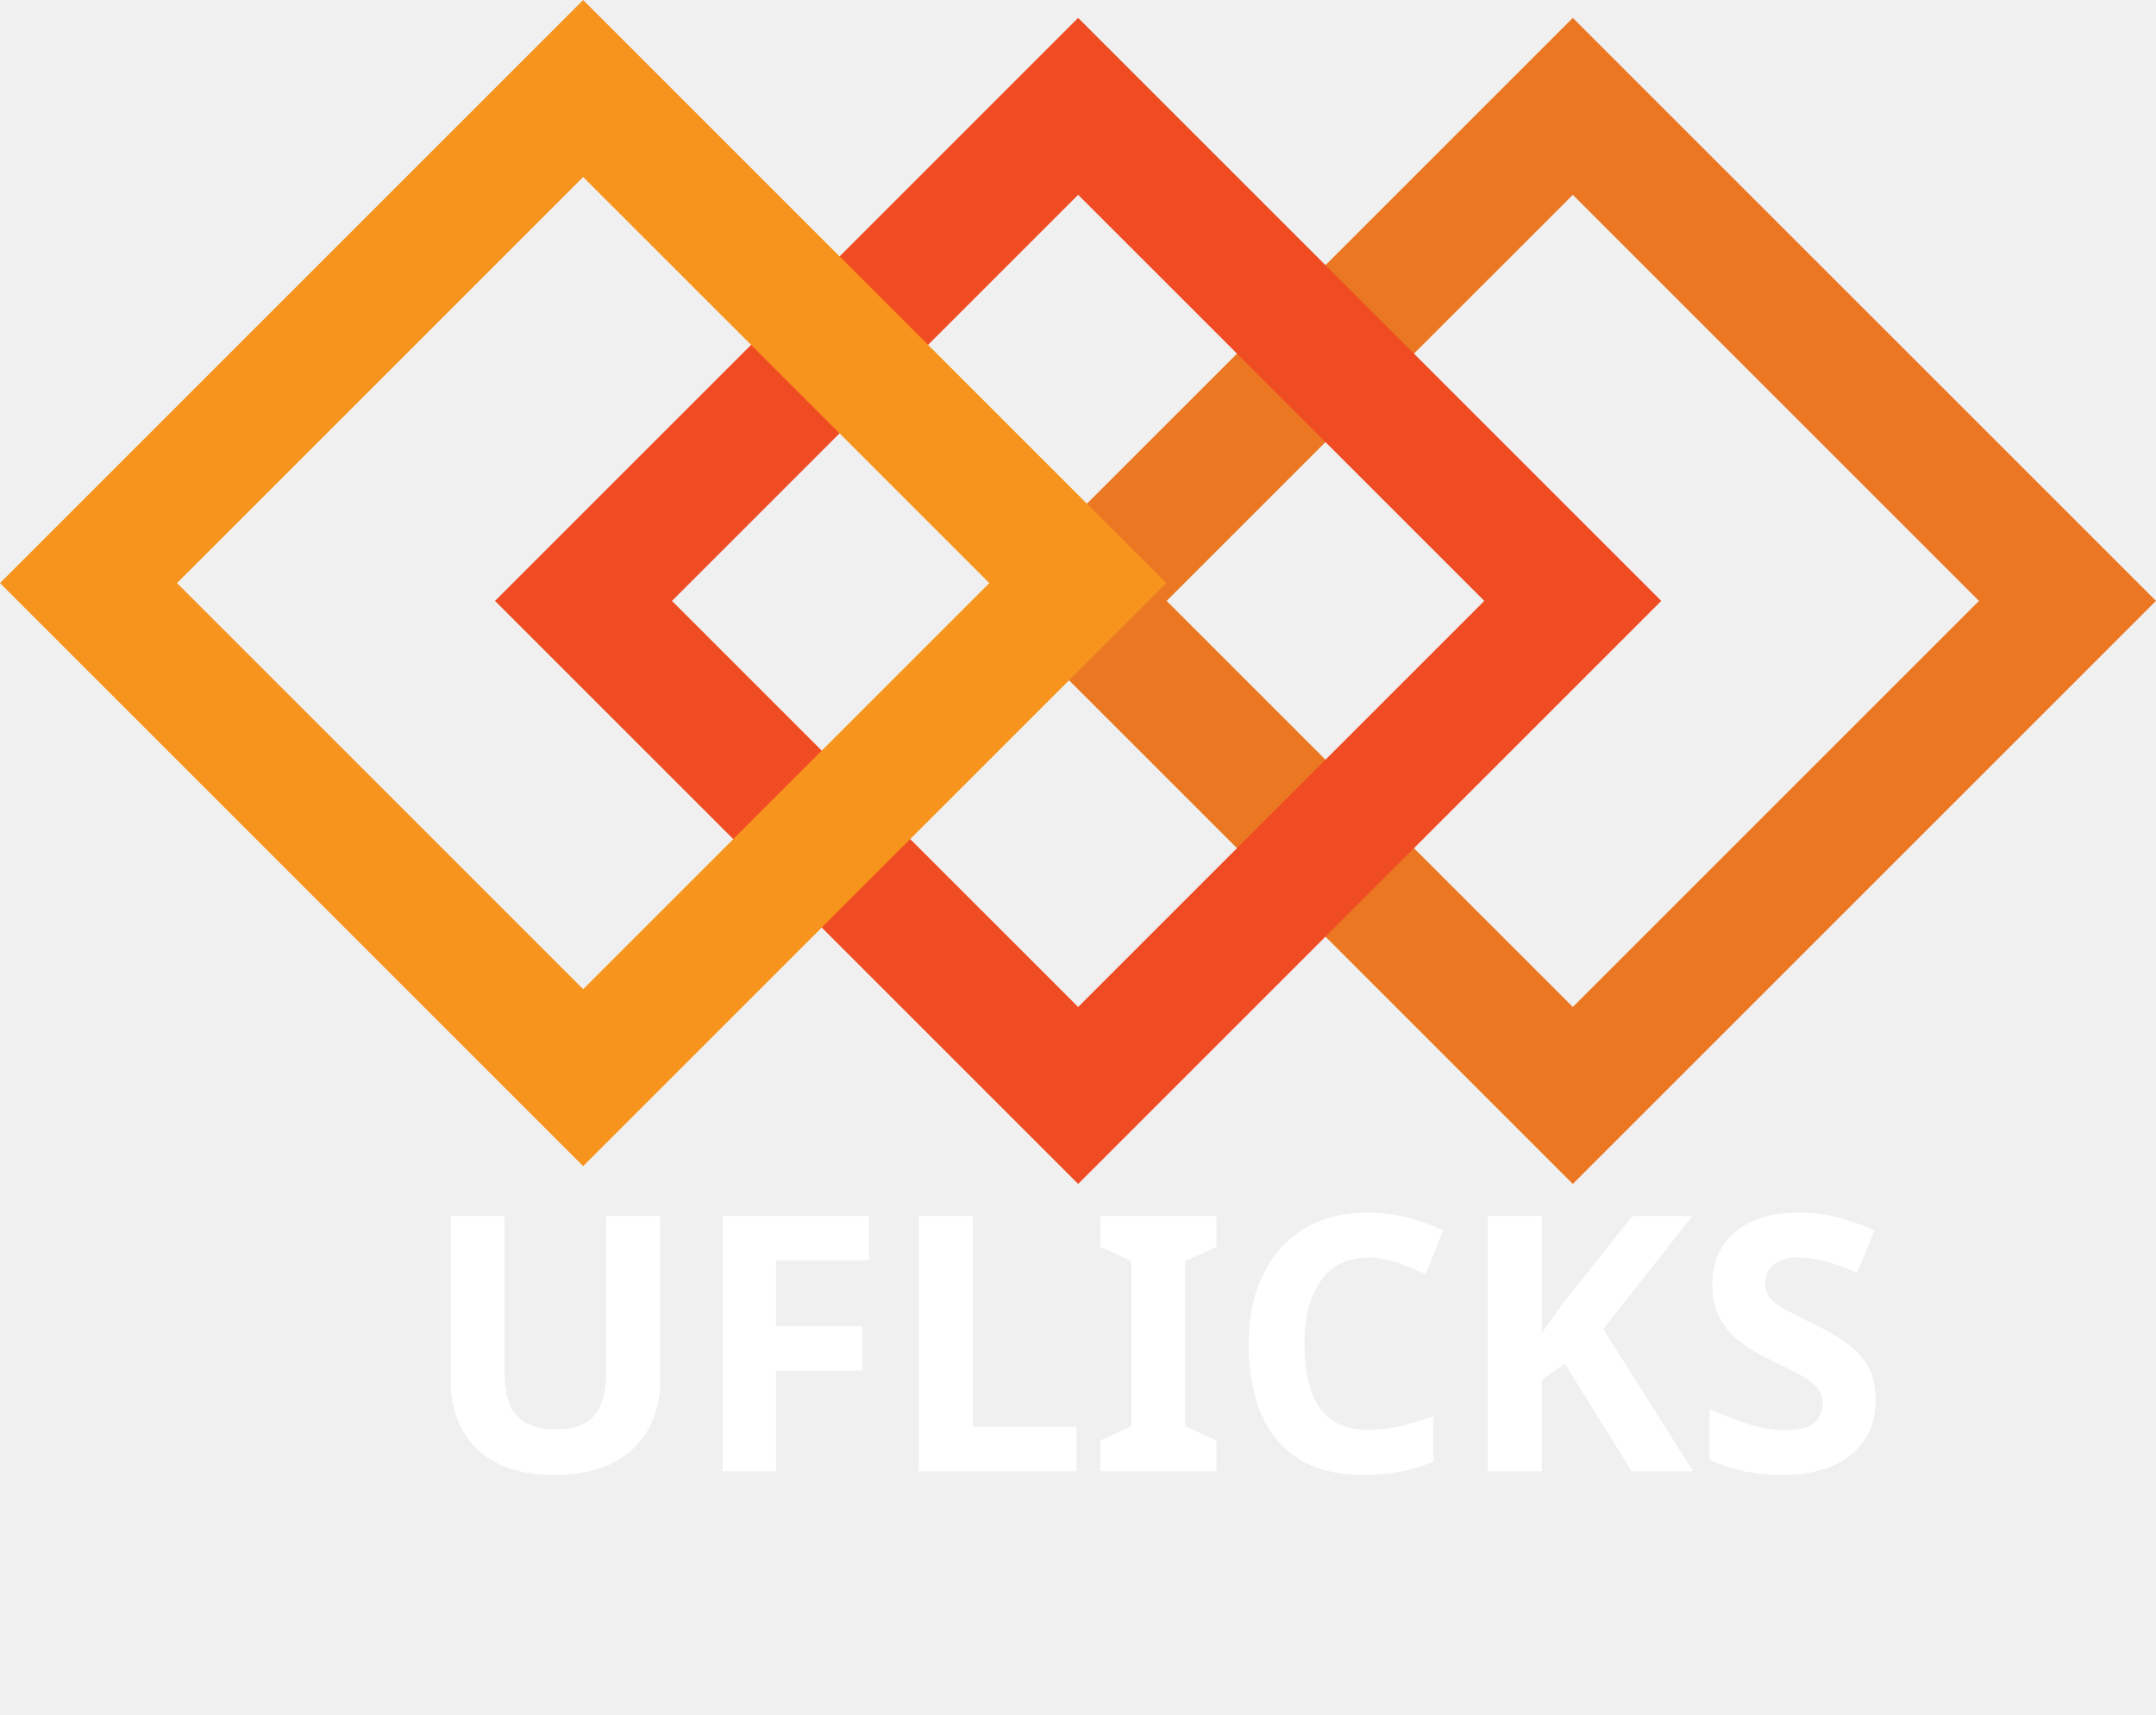
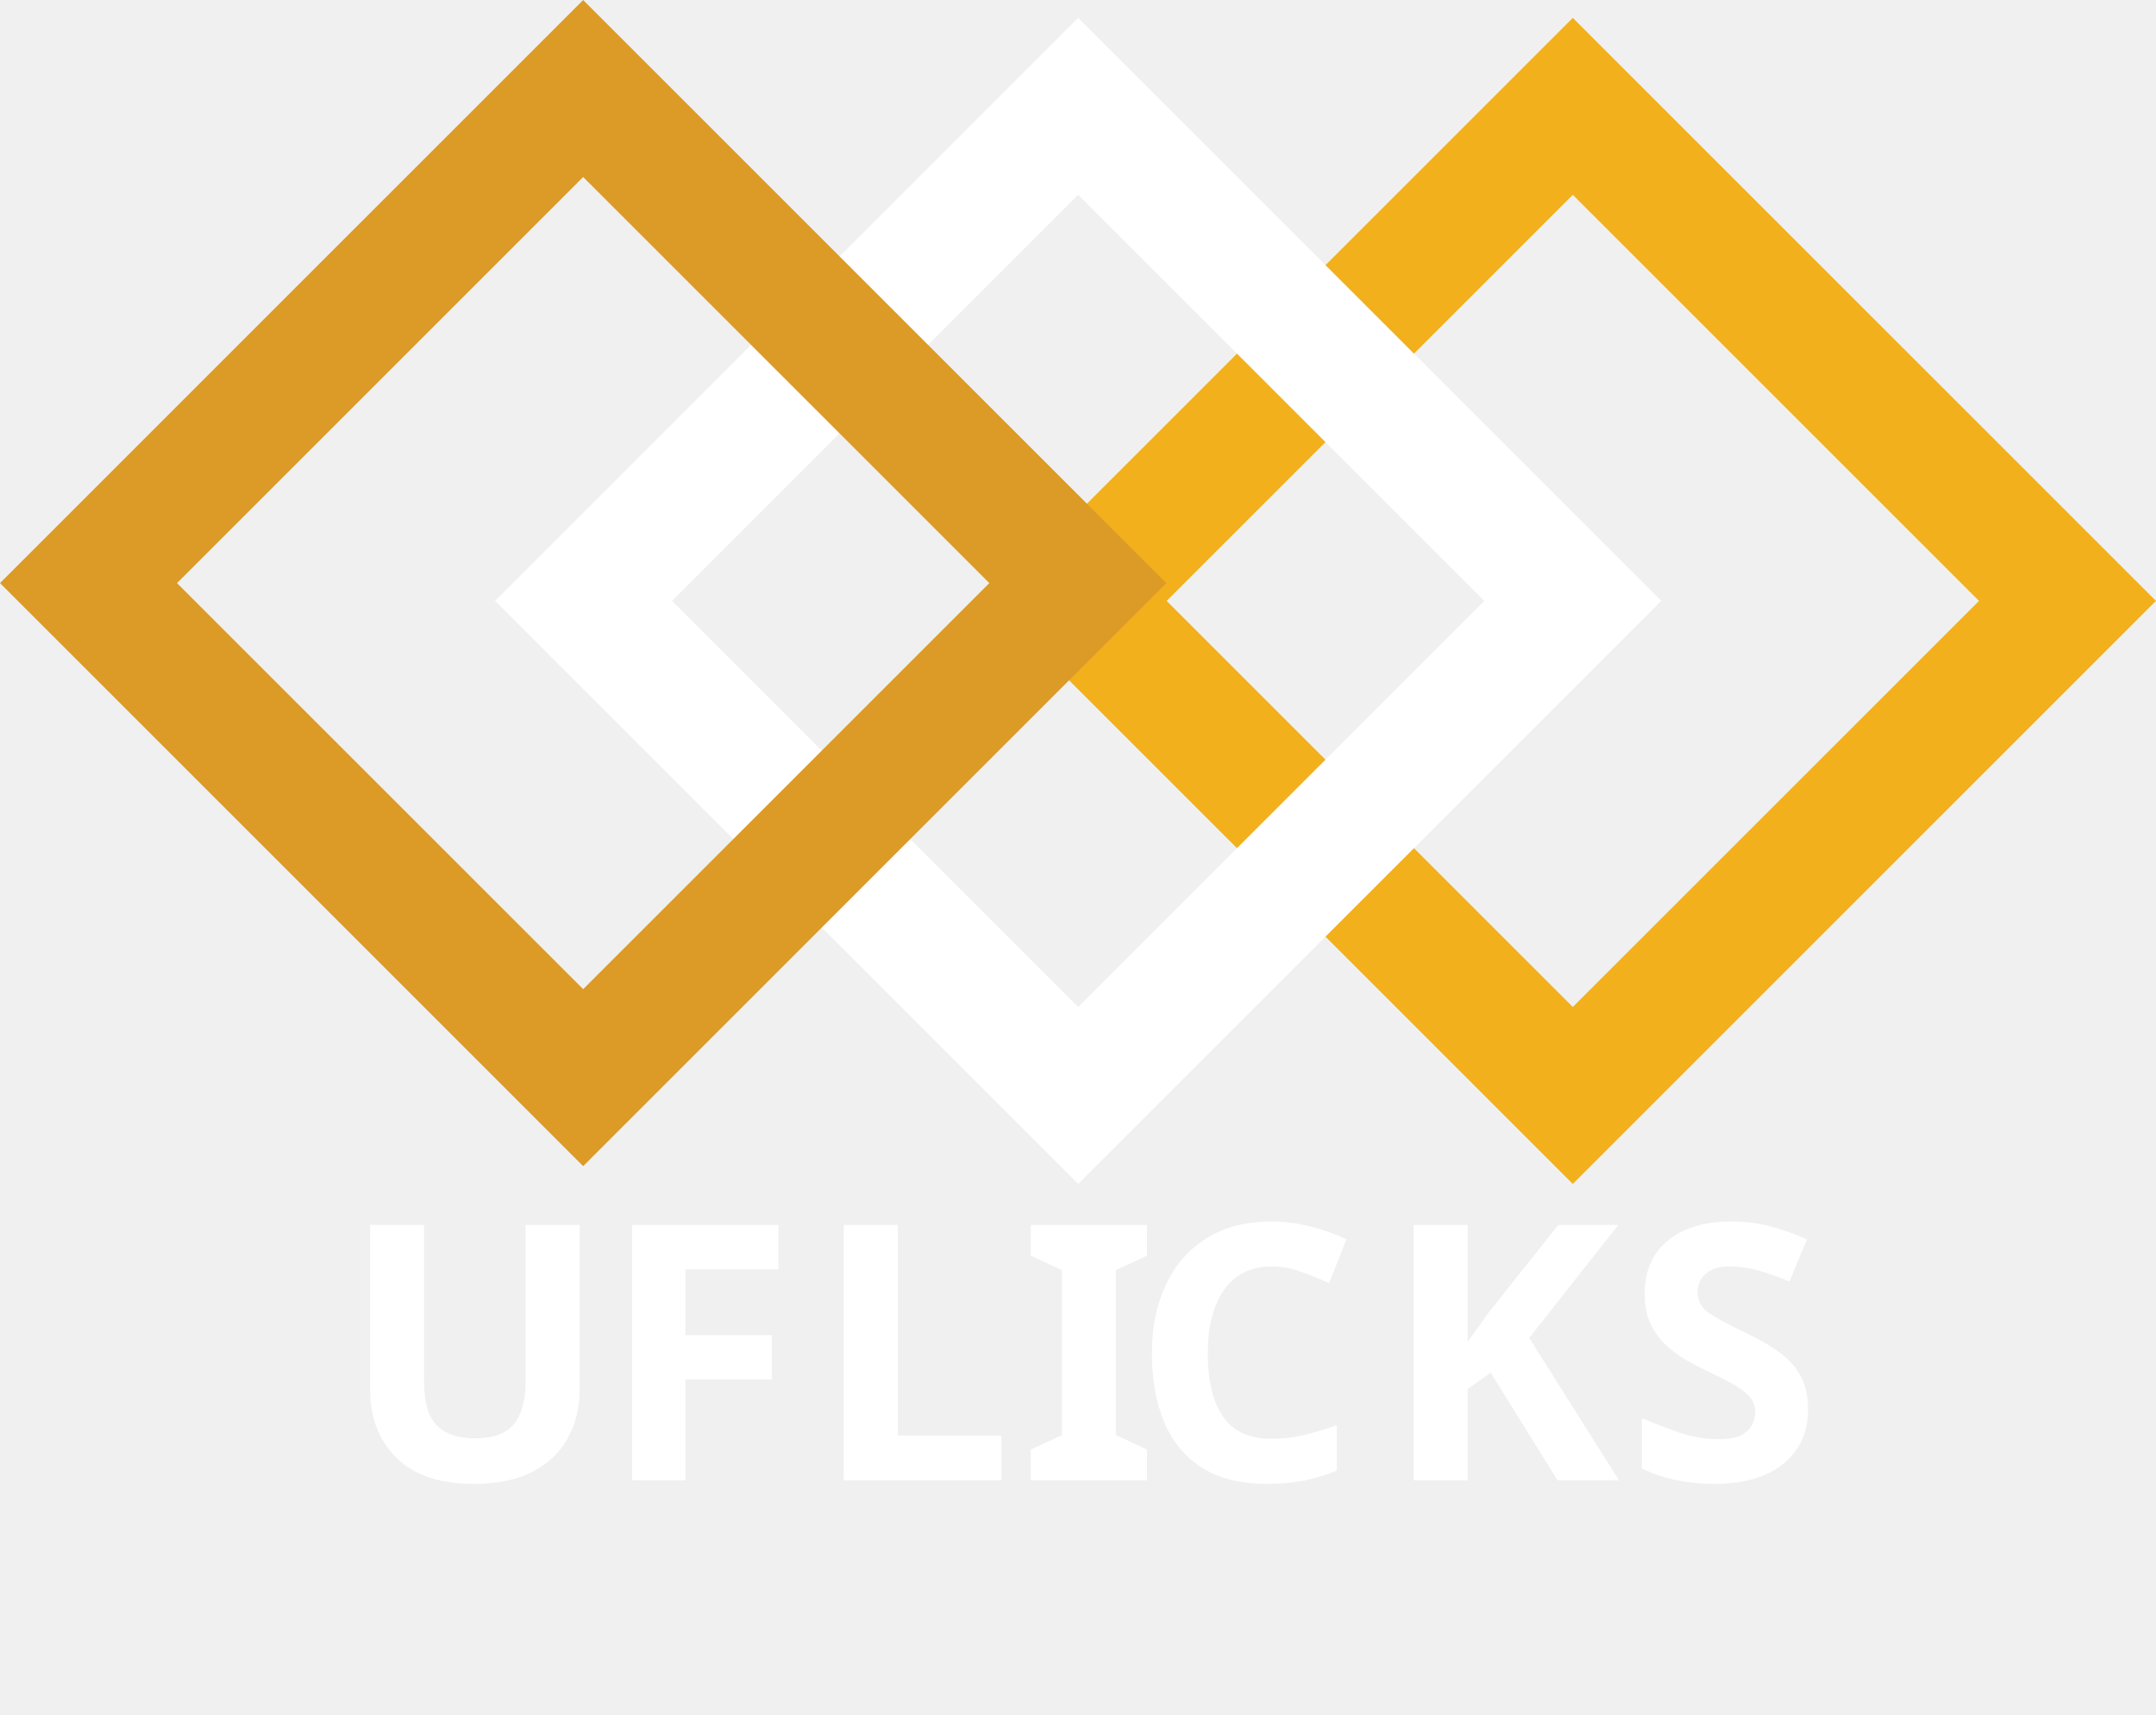
<svg xmlns="http://www.w3.org/2000/svg" id="Layer_2" data-name="Layer 2" viewBox="0 0 241.2 191.85">
  <defs>
    <style>
      .cls-1 {
-         stroke: #f7941d;
+         stroke: #f2b01c;
      }

      .cls-1, .cls-2, .cls-3 {
        fill: none;
        stroke-miterlimit: 10;
        stroke-width: 14px;
      }

      .cls-4 {
+         letter-spacing: 0em;
+       }
+ 
+       .cls-5 {
+         letter-spacing: -.01em;
+       }
+ 
+       .cls-6 {
        fill: #fff;
-         font-family: BerlinSansFBDemi-Bold, 'Berlin Sans FB Demi';
+         font-family: AcuminConcept-Bold, 'Acumin Variable Concept';
        font-size: 40px;
+         font-variation-settings: 'wght' 700, 'wdth' 100, 'slnt' 0;
        font-weight: 700;
      }

+       .cls-7 {
+         letter-spacing: 0em;
+       }
+ 
+       .cls-8 {
+         letter-spacing: 0em;
+       }
+ 
+       .cls-9 {
+         letter-spacing: 0em;
+       }
+ 
      .cls-2 {
-         stroke: #f04c23;
+         stroke: #dc9a27;
      }

      .cls-3 {
-         stroke: #eb7723;
+         stroke: #fff;
      }
    </style>
  </defs>
  <g id="Layer_1-2" data-name="Layer 1">
-     <rect class="cls-3" x="136.83" y="28.11" width="78.26" height="78.26" transform="translate(99.08 -104.73) rotate(45)" />
-     <rect class="cls-2" x="81.49" y="28.11" width="78.26" height="78.26" transform="translate(82.87 -65.6) rotate(45)" />
-     <rect class="cls-1" x="26.11" y="26.11" width="78.26" height="78.26" transform="translate(65.24 -27.02) rotate(45)" />
-     <text class="cls-4" transform="translate(47.01 164.63)">
-       <tspan x="0" y="0">UFLICKS</tspan>
+     <rect class="cls-1" x="136.83" y="28.11" width="78.26" height="78.26" transform="translate(99.08 -104.73) rotate(45)" />
+     <rect class="cls-3" x="81.49" y="28.11" width="78.26" height="78.26" transform="translate(82.87 -65.6) rotate(45)" />
+     <rect class="cls-2" x="26.11" y="26.11" width="78.26" height="78.26" transform="translate(65.24 -27.02) rotate(45)" />
+     <text class="cls-6" transform="translate(38 165.63)">
+       <tspan class="cls-8" x="0" y="0">U</tspan>
+       <tspan class="cls-4" x="29.12" y="0">F</tspan>
+       <tspan class="cls-9" x="52.8" y="0">L</tspan>
+       <tspan x="76.04" y="0">I</tspan>
+       <tspan class="cls-5" x="88.56" y="0">C</tspan>
+       <tspan class="cls-7" x="116.56" y="0">K</tspan>
+       <tspan x="143.84" y="0">S</tspan>
    </text>
  </g>
</svg>
